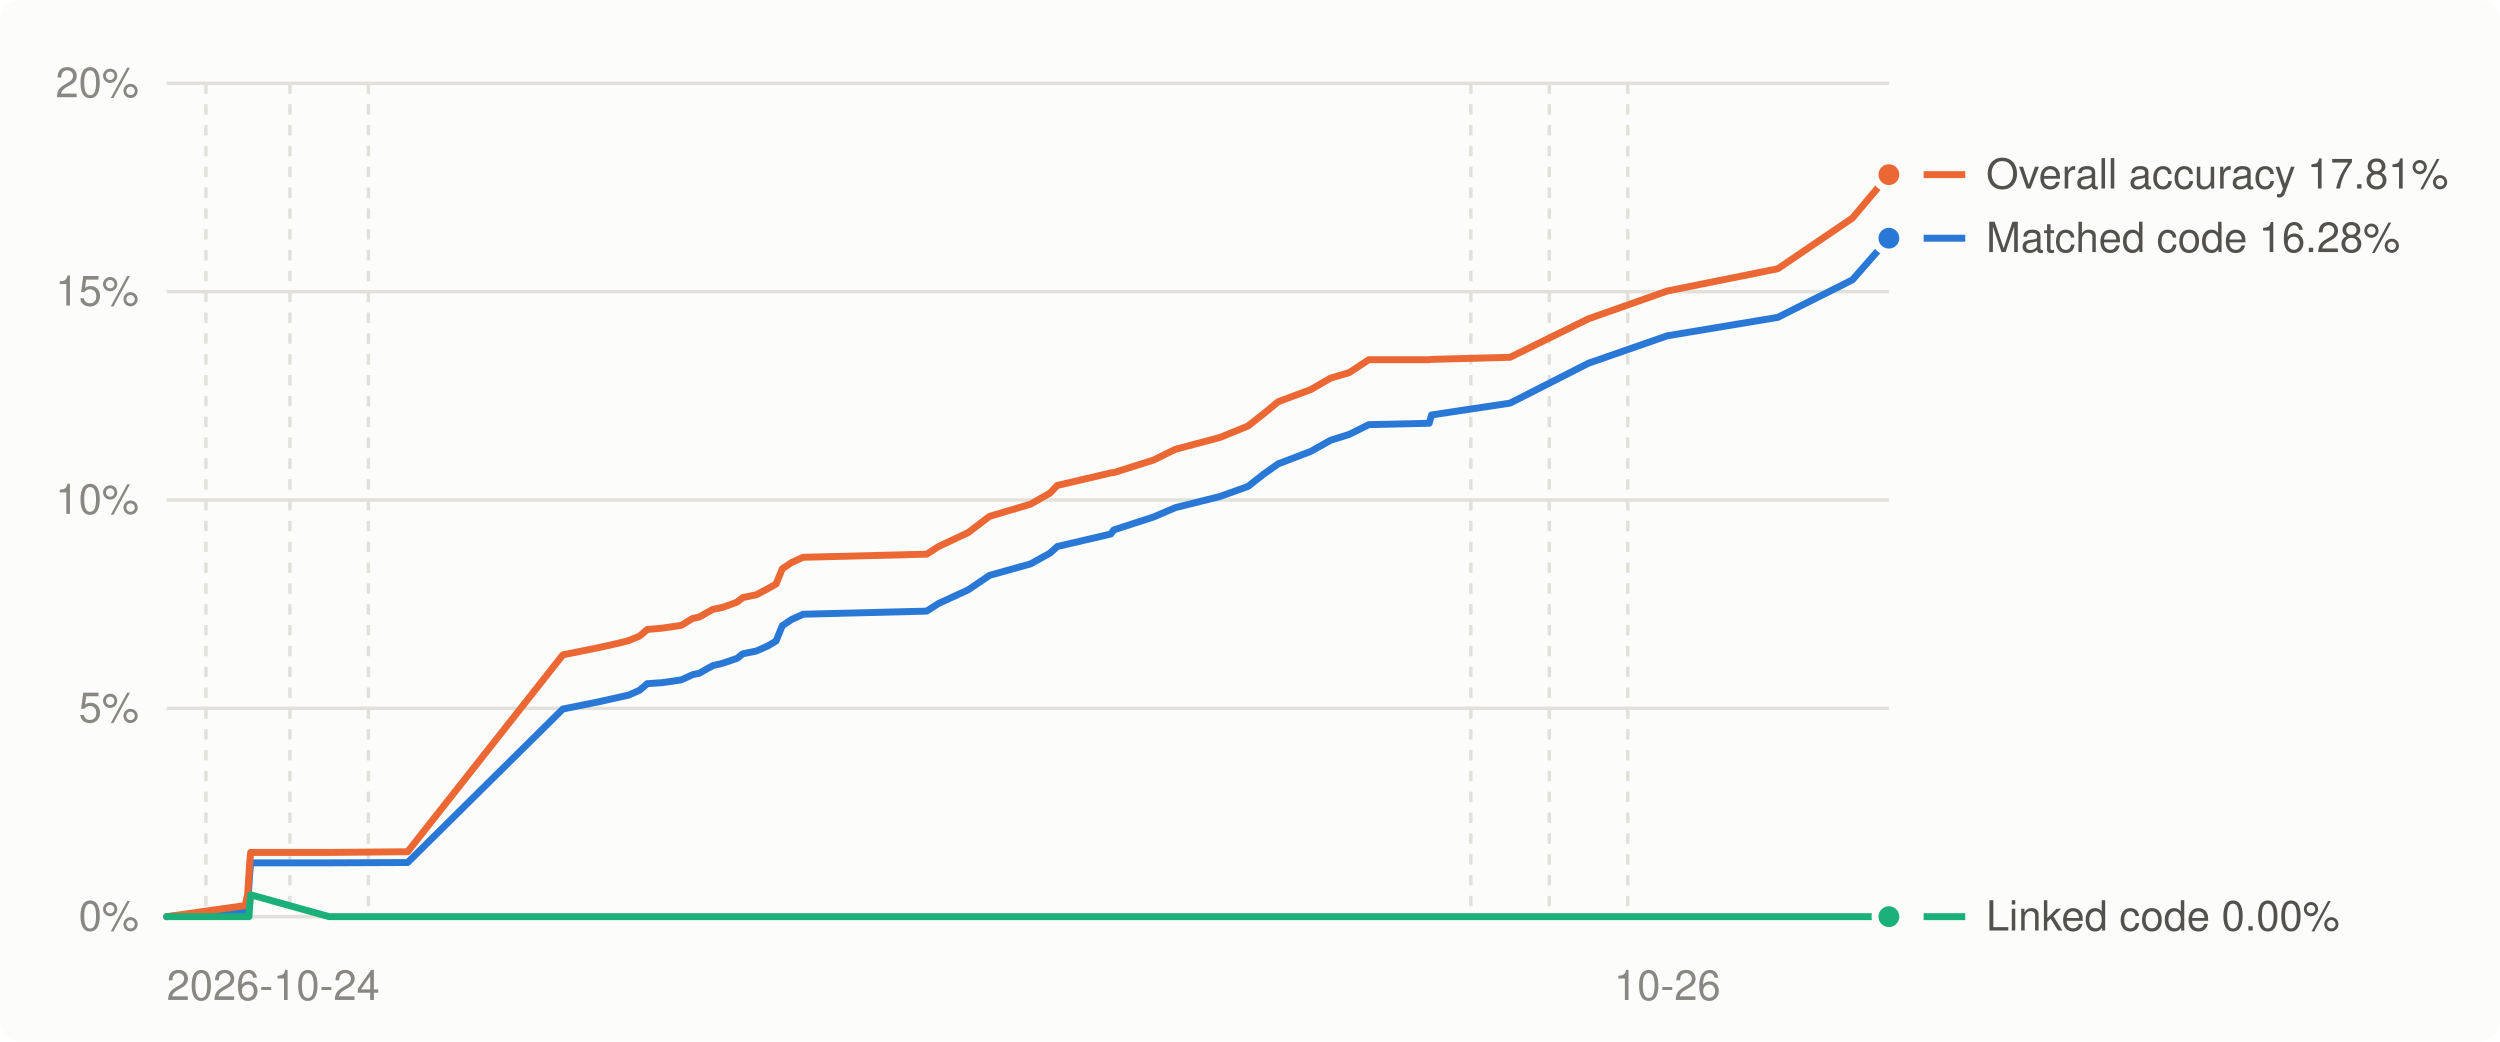
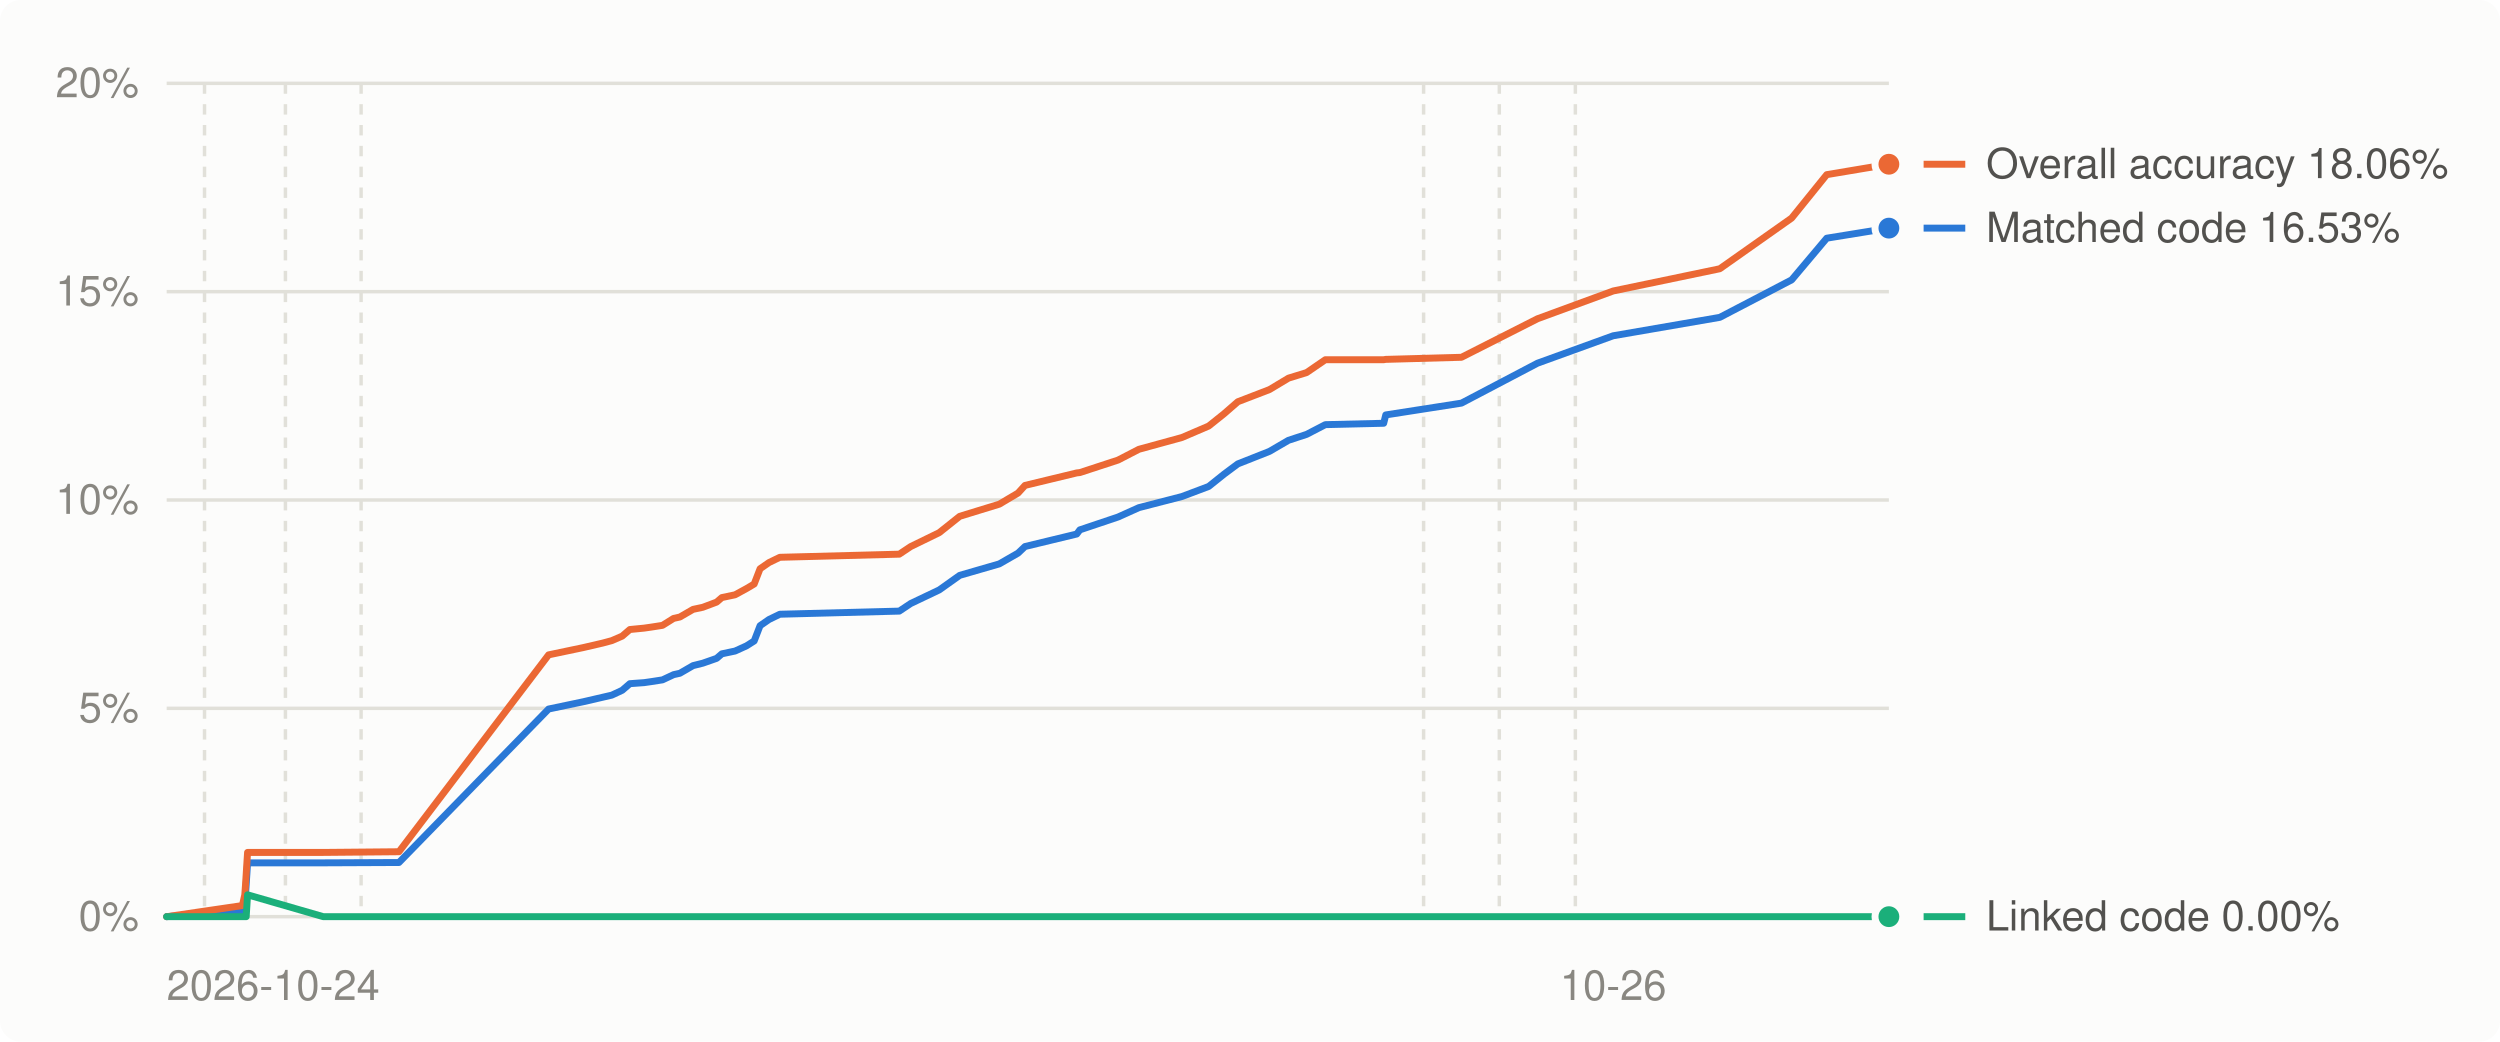
<svg xmlns="http://www.w3.org/2000/svg" viewBox="0 0 720 300" width="720" height="300" role="img" aria-label="Decompilation progress over time (USA)">
  <style>
.bg{fill:#fcfcfb}.grid{stroke:#e1e0d9}.muted{fill:#898781}.lbl{fill:#52514e}.ln0{stroke:#2a78d6}.dot0{fill:#2a78d6;stroke:#fcfcfb}.ln1{stroke:#eb6834}.dot1{fill:#eb6834;stroke:#fcfcfb}.ln2{stroke:#1baf7a}.dot2{fill:#1baf7a;stroke:#fcfcfb}
@media (prefers-color-scheme: dark){.bg{fill:#1a1a19}.grid{stroke:#2c2c2a}.muted{fill:#898781}.lbl{fill:#c3c2b7}.ln0{stroke:#3987e5}.dot0{fill:#3987e5;stroke:#1a1a19}.ln1{stroke:#d95926}.dot1{fill:#d95926;stroke:#1a1a19}.ln2{stroke:#199e70}.dot2{fill:#199e70;stroke:#1a1a19}}
text{font:12px -apple-system,BlinkMacSystemFont,'Segoe UI',Helvetica,Arial,sans-serif}
</style>
  <rect class="bg" width="720" height="300" rx="6" />
  <line x1="48" x2="544" y1="264.0" y2="264.0" class="grid" stroke-width="1" />
  <text x="40" y="268.0" class="muted" text-anchor="end">0%</text>
  <line x1="48" x2="544" y1="204.0" y2="204.0" class="grid" stroke-width="1" />
  <text x="40" y="208.0" class="muted" text-anchor="end">5%</text>
  <line x1="48" x2="544" y1="144.0" y2="144.0" class="grid" stroke-width="1" />
  <text x="40" y="148.0" class="muted" text-anchor="end">10%</text>
  <line x1="48" x2="544" y1="84.0" y2="84.0" class="grid" stroke-width="1" />
  <text x="40" y="88.0" class="muted" text-anchor="end">15%</text>
  <line x1="48" x2="544" y1="24.0" y2="24.0" class="grid" stroke-width="1" />
  <text x="40" y="28.0" class="muted" text-anchor="end">20%</text>
-   <line x1="59.3" x2="59.3" y1="24" y2="264" class="grid" stroke-width="1" stroke-dasharray="3 3" />
-   <line x1="83.5" x2="83.5" y1="24" y2="264" class="grid" stroke-width="1" stroke-dasharray="3 3" />
-   <line x1="106.1" x2="106.1" y1="24" y2="264" class="grid" stroke-width="1" stroke-dasharray="3 3" />
-   <line x1="423.6" x2="423.6" y1="24" y2="264" class="grid" stroke-width="1" stroke-dasharray="3 3" />
-   <line x1="446.2" x2="446.2" y1="24" y2="264" class="grid" stroke-width="1" stroke-dasharray="3 3" />
-   <line x1="468.8" x2="468.8" y1="24" y2="264" class="grid" stroke-width="1" stroke-dasharray="3 3" />
+   <line x1="58.9" x2="58.9" y1="24" y2="264" class="grid" stroke-width="1" stroke-dasharray="3 3" />
+   <line x1="82.2" x2="82.2" y1="24" y2="264" class="grid" stroke-width="1" stroke-dasharray="3 3" />
+   <line x1="104.0" x2="104.0" y1="24" y2="264" class="grid" stroke-width="1" stroke-dasharray="3 3" />
+   <line x1="410.0" x2="410.0" y1="24" y2="264" class="grid" stroke-width="1" stroke-dasharray="3 3" />
+   <line x1="431.8" x2="431.8" y1="24" y2="264" class="grid" stroke-width="1" stroke-dasharray="3 3" />
+   <line x1="453.7" x2="453.7" y1="24" y2="264" class="grid" stroke-width="1" stroke-dasharray="3 3" />
  <text class="muted" x="48.0" y="288" text-anchor="start">2026-10-24</text>
-   <text class="muted" x="480.2" y="288" text-anchor="middle">10-26</text>
-   <polyline points="48.0,264.0 70.6,262.3 71.3,259.6 71.5,257.7 71.7,254.8 71.9,251.7 72.2,248.5 94.8,248.5 117.4,248.4 162.1,204.2 172.5,202.1 178.3,200.8 181.0,200.2 184.2,198.8 186.4,196.9 190.7,196.6 192.9,196.3 196.2,195.8 199.5,194.3 201.4,193.9 203.3,192.8 205.3,191.7 208.2,191.0 212.3,189.6 213.9,188.3 217.8,187.5 221.2,186.0 223.5,184.6 225.3,180.2 228.0,178.4 231.3,176.9 266.9,176.0 270.3,173.8 278.8,169.9 285.0,165.7 296.8,162.4 302.4,159.3 304.5,157.4 319.9,153.8 320.8,152.6 332.2,148.9 338.5,146.2 351.3,143.0 359.4,140.1 364.0,136.5 368.1,133.6 377.5,130.0 383.2,126.8 388.6,125.1 394.2,122.3 411.6,121.9 412.3,119.5 434.9,116.1 457.5,104.6 480.2,96.7 512.0,91.4 533.5,80.6 544.0,68.6" fill="none" class="ln0" stroke-width="2" stroke-linejoin="round" stroke-linecap="round" />
-   <polyline points="48.0,264.0 70.6,260.8 71.3,257.7 71.5,254.9 71.7,251.8 71.9,248.6 72.2,245.5 94.8,245.5 117.4,245.3 162.1,188.6 172.5,186.5 178.3,185.2 181.0,184.5 184.2,183.2 186.4,181.3 190.7,180.9 192.9,180.6 196.2,180.1 199.5,178.1 201.4,177.7 203.3,176.6 205.3,175.5 208.2,174.9 212.3,173.4 213.9,172.1 217.8,171.3 221.2,169.5 223.5,168.2 225.3,163.8 228.0,162.0 231.3,160.5 266.9,159.6 270.3,157.4 278.8,153.4 285.0,148.7 296.8,145.2 302.4,142.0 304.5,139.8 319.9,136.2 320.8,136.1 332.2,132.5 338.5,129.4 351.3,126.0 359.4,122.7 364.0,119.1 368.1,115.7 377.5,112.2 383.2,108.9 388.6,107.3 394.2,103.6 411.6,103.6 412.3,103.5 434.9,102.9 457.5,91.8 480.2,83.8 512.0,77.4 533.5,62.8 544.0,50.3" fill="none" class="ln1" stroke-width="2" stroke-linejoin="round" stroke-linecap="round" />
-   <polyline points="48.0,264.0 70.6,264.0 71.3,264.0 71.5,264.0 71.7,264.0 71.9,260.9 72.2,257.7 94.8,264.0 117.4,264.0 162.1,264.0 172.5,264.0 178.3,264.0 181.0,264.0 184.2,264.0 186.4,264.0 190.7,264.0 192.9,264.0 196.2,264.0 199.5,264.0 201.4,264.0 203.3,264.0 205.3,264.0 208.2,264.0 212.3,264.0 213.9,264.0 217.8,264.0 221.2,264.0 223.5,264.0 225.3,264.0 228.0,264.0 231.3,264.0 266.9,264.0 270.3,264.0 278.8,264.0 285.0,264.0 296.8,264.0 302.4,264.0 304.5,264.0 319.9,264.0 320.8,264.0 332.2,264.0 338.5,264.0 351.3,264.0 359.4,264.0 364.0,264.0 368.1,264.0 377.5,264.0 383.2,264.0 388.6,264.0 394.2,264.0 411.6,264.0 412.3,264.0 434.9,264.0 457.5,264.0 480.2,264.0 512.0,264.0 533.5,264.0 544.0,264.0" fill="none" class="ln2" stroke-width="2" stroke-linejoin="round" stroke-linecap="round" />
-   <circle cx="544.0" cy="68.6" r="4" class="dot0" stroke-width="2" />
-   <circle cx="544.0" cy="50.3" r="4" class="dot1" stroke-width="2" />
+   <text class="muted" x="464.6" y="288" text-anchor="middle">10-26</text>
+   <polyline points="48.0,264.0 69.8,262.3 70.5,259.6 70.7,257.7 70.9,254.8 71.1,251.7 71.3,248.5 93.1,248.5 114.9,248.4 158.0,204.2 168.0,202.1 173.6,200.8 176.2,200.2 179.2,198.8 181.4,196.9 185.5,196.6 187.6,196.3 190.8,195.8 194.0,194.3 195.8,193.9 197.7,192.8 199.6,191.7 202.4,191.0 206.4,189.6 207.9,188.3 211.7,187.5 215.0,186.0 217.2,184.6 218.9,180.2 221.5,178.4 224.6,176.9 259.0,176.0 262.3,173.8 270.5,169.9 276.4,165.7 287.8,162.4 293.2,159.3 295.2,157.4 310.1,153.8 311.0,152.6 322.0,148.9 328.0,146.2 340.4,143.0 348.1,140.1 352.6,136.5 356.5,133.6 365.6,130.0 371.1,126.8 376.3,125.1 381.7,122.3 398.5,121.9 399.1,119.5 420.9,116.1 442.8,104.6 464.6,96.7 495.3,91.4 516.0,80.6 526.1,68.6 544.0,65.7" fill="none" class="ln0" stroke-width="2" stroke-linejoin="round" stroke-linecap="round" />
+   <polyline points="48.0,264.0 69.8,260.8 70.5,257.7 70.7,254.9 70.9,251.8 71.1,248.6 71.3,245.5 93.1,245.5 114.9,245.3 158.0,188.6 168.0,186.5 173.6,185.2 176.2,184.5 179.2,183.2 181.4,181.3 185.5,180.9 187.6,180.6 190.8,180.1 194.0,178.1 195.8,177.7 197.7,176.6 199.6,175.5 202.4,174.9 206.4,173.4 207.9,172.1 211.7,171.3 215.0,169.5 217.2,168.2 218.9,163.8 221.5,162.0 224.6,160.5 259.0,159.6 262.3,157.4 270.5,153.4 276.4,148.7 287.8,145.2 293.2,142.0 295.2,139.8 310.1,136.2 311.0,136.1 322.0,132.5 328.0,129.4 340.4,126.0 348.1,122.7 352.6,119.1 356.5,115.7 365.6,112.2 371.1,108.9 376.3,107.3 381.7,103.6 398.5,103.6 399.1,103.5 420.9,102.9 442.8,91.8 464.6,83.8 495.3,77.4 516.0,62.8 526.1,50.3 544.0,47.3" fill="none" class="ln1" stroke-width="2" stroke-linejoin="round" stroke-linecap="round" />
+   <polyline points="48.0,264.0 69.8,264.0 70.5,264.0 70.7,264.0 70.9,264.0 71.1,260.9 71.3,257.7 93.1,264.0 114.9,264.0 158.0,264.0 168.0,264.0 173.6,264.0 176.2,264.0 179.2,264.0 181.4,264.0 185.5,264.0 187.6,264.0 190.8,264.0 194.0,264.0 195.8,264.0 197.7,264.0 199.6,264.0 202.4,264.0 206.4,264.0 207.9,264.0 211.7,264.0 215.0,264.0 217.2,264.0 218.9,264.0 221.5,264.0 224.6,264.0 259.0,264.0 262.3,264.0 270.5,264.0 276.4,264.0 287.8,264.0 293.2,264.0 295.2,264.0 310.1,264.0 311.0,264.0 322.0,264.0 328.0,264.0 340.4,264.0 348.1,264.0 352.6,264.0 356.5,264.0 365.6,264.0 371.1,264.0 376.3,264.0 381.7,264.0 398.5,264.0 399.1,264.0 420.9,264.0 442.8,264.0 464.6,264.0 495.3,264.0 516.0,264.0 526.1,264.0 544.0,264.0" fill="none" class="ln2" stroke-width="2" stroke-linejoin="round" stroke-linecap="round" />
+   <circle cx="544.0" cy="65.7" r="4" class="dot0" stroke-width="2" />
+   <circle cx="544.0" cy="47.3" r="4" class="dot1" stroke-width="2" />
  <circle cx="544.0" cy="264.0" r="4" class="dot2" stroke-width="2" />
  <line x1="554" x2="566" y1="264.0" y2="264.0" class="ln2" stroke-width="2" />
  <text class="lbl" x="572" y="268.0">Linked code 0.00%</text>
-   <line x1="554" x2="566" y1="68.6" y2="68.6" class="ln0" stroke-width="2" />
-   <text class="lbl" x="572" y="72.6">Matched code 16.28%</text>
-   <line x1="554" x2="566" y1="50.3" y2="50.3" class="ln1" stroke-width="2" />
-   <text class="lbl" x="572" y="54.3">Overall accuracy 17.81%</text>
+   <line x1="554" x2="566" y1="65.7" y2="65.7" class="ln0" stroke-width="2" />
+   <text class="lbl" x="572" y="69.7">Matched code 16.53%</text>
+   <line x1="554" x2="566" y1="47.3" y2="47.3" class="ln1" stroke-width="2" />
+   <text class="lbl" x="572" y="51.3">Overall accuracy 18.06%</text>
</svg>
